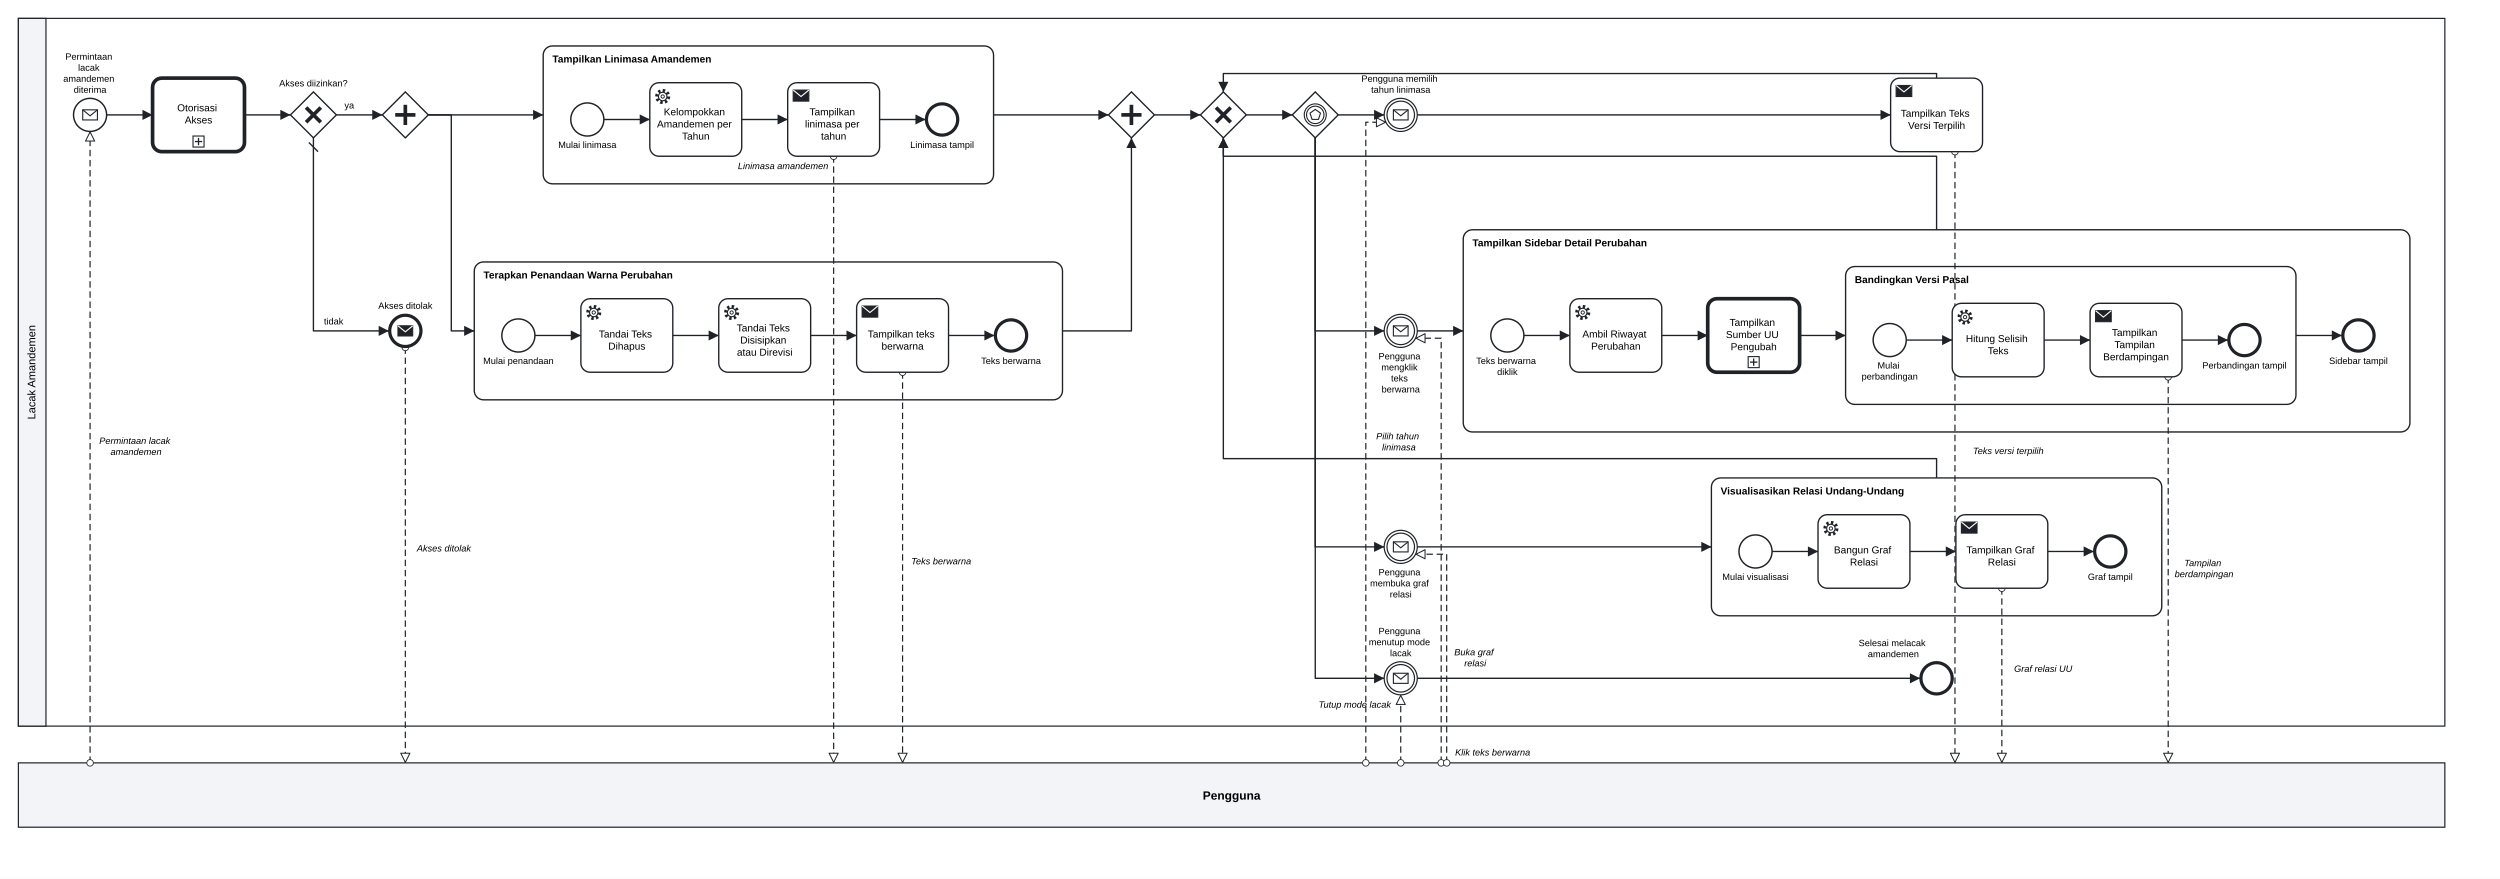
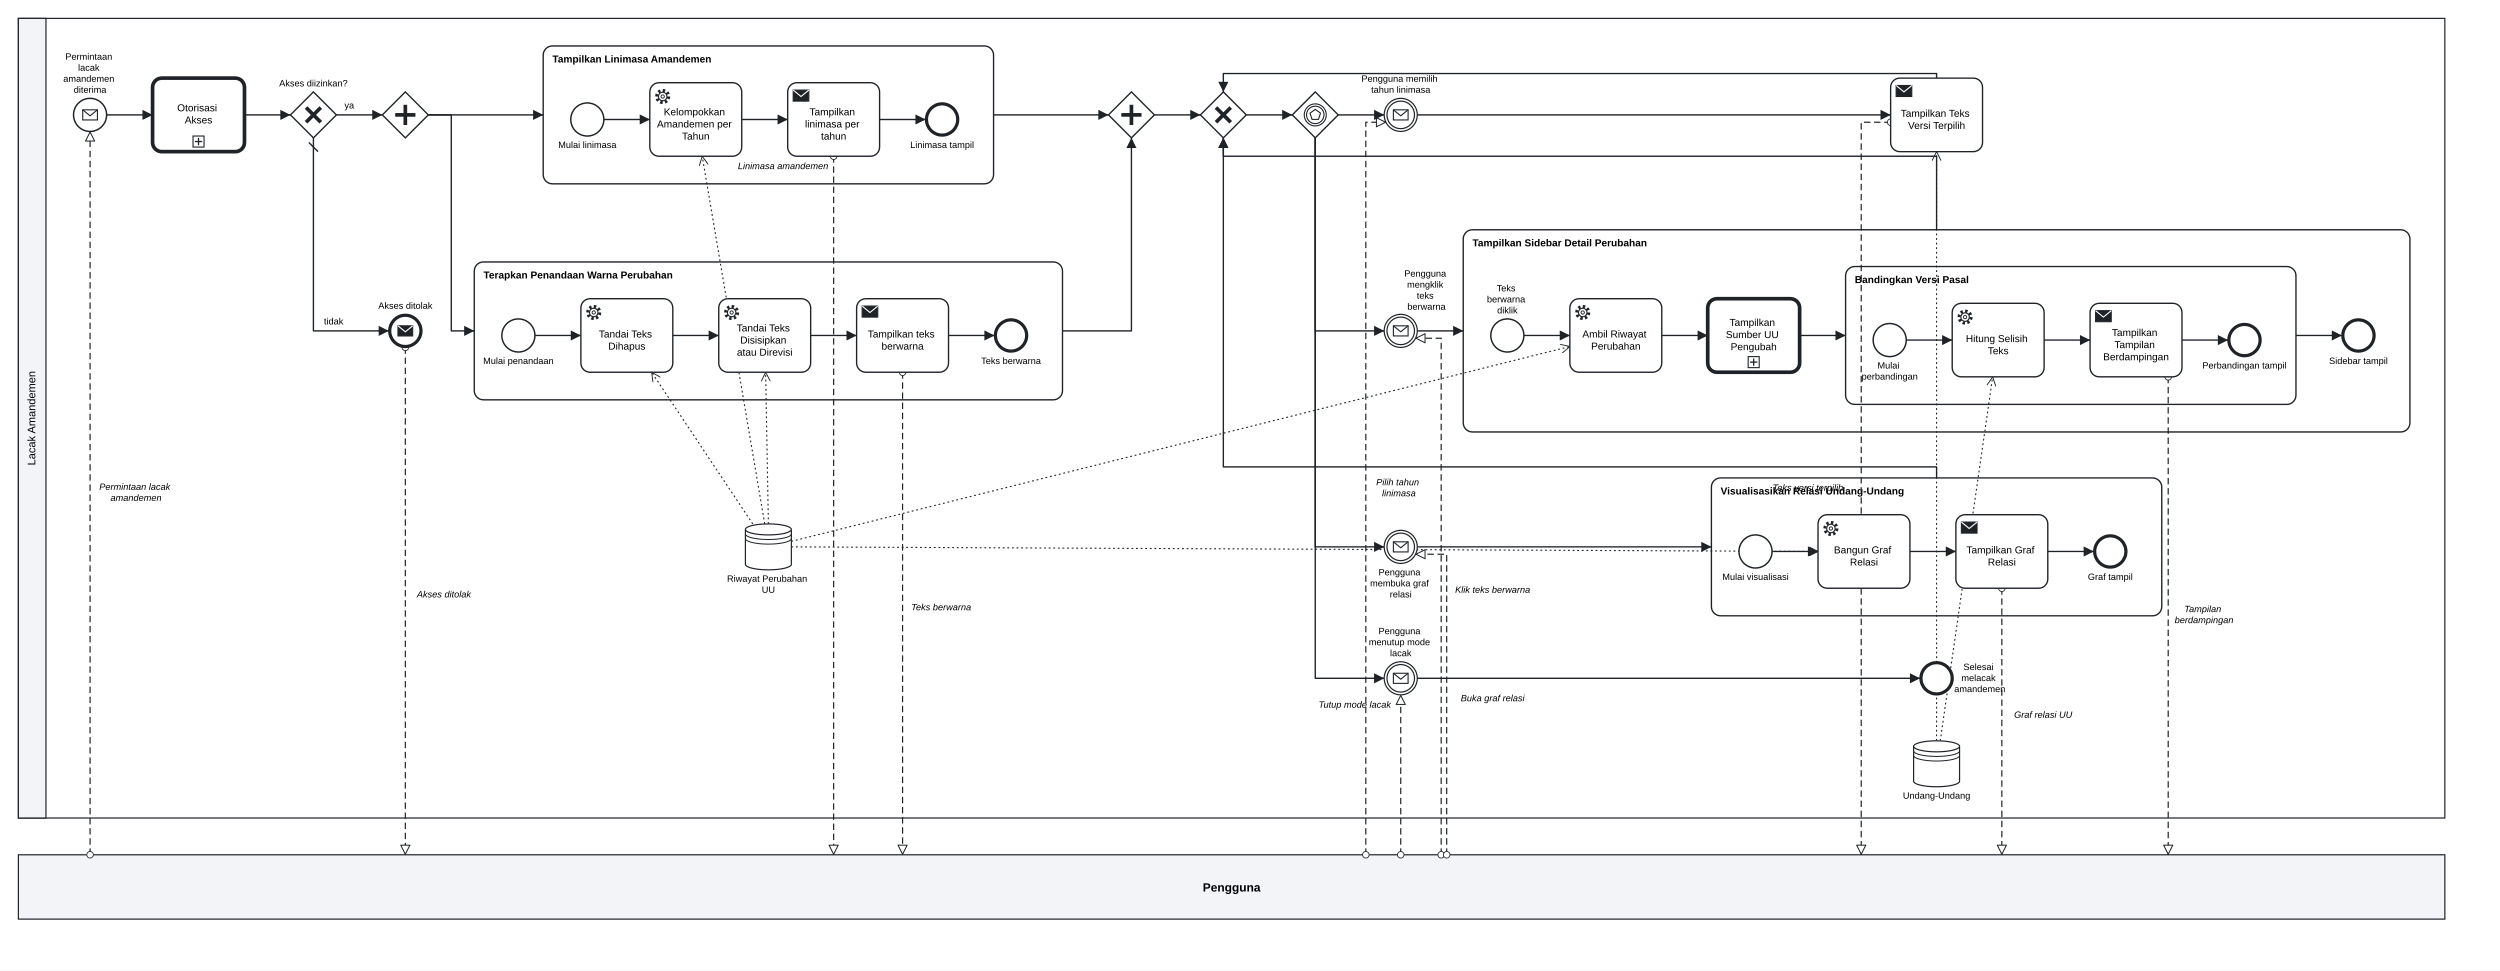
- <svg xmlns="http://www.w3.org/2000/svg" viewBox="-20 -20 2720 956" width="2720" height="956" font-family="Arial, Helvetica, sans-serif" role="img" aria-labelledby="tok-title tok-desc">
+ <svg xmlns="http://www.w3.org/2000/svg" viewBox="-20 -20 2720 1056" width="2720" height="1056" font-family="Arial, Helvetica, sans-serif" role="img" aria-labelledby="tok-title tok-desc">
  <defs>
    <marker id="seqEnd" viewBox="0 0 10 10" refX="10" refY="5" markerUnits="userSpaceOnUse" markerWidth="11" markerHeight="11" orient="auto">
      <path d="M0,0 L10,5 L0,10 z" fill="#1f2328" />
    </marker>
    <marker id="msgEnd" viewBox="0 0 10 10" refX="10" refY="5" markerUnits="userSpaceOnUse" markerWidth="11" markerHeight="11" orient="auto">
      <path d="M0.5,0.5 L9.5,5 L0.5,9.5 z" fill="#fff" stroke="#1f2328" />
    </marker>
    <marker id="msgStart" viewBox="0 0 10 10" refX="5" refY="5" markerUnits="userSpaceOnUse" markerWidth="9" markerHeight="9">
      <circle cx="5" cy="5" r="4" fill="#fff" stroke="#1f2328" />
    </marker>
    <marker id="assocEnd" viewBox="0 0 10 10" refX="10" refY="5" markerUnits="userSpaceOnUse" markerWidth="10" markerHeight="10" orient="auto">
      <path d="M0,0 L10,5 L0,10" fill="none" stroke="#1f2328" />
    </marker>
  </defs>
-   <rect x="-20" y="-20" width="2720" height="956" fill="#fff" />
-   <rect x="0.0" y="0.0" width="2640.0" height="770.0" fill="#fff" stroke="#1f2328" stroke-width="1.3" />
-   <rect x="0.0" y="0.0" width="30" height="770.0" fill="#f2f4f7" stroke="#1f2328" stroke-width="1.3" />
-   <g transform="rotate(-90 15.0 385.0)">
-     <text x="15.0" y="385.0" font-size="12" text-anchor="middle" dominant-baseline="middle" transform="translate(0 0.0)">Lacak Amandemen</text>
+   <rect x="-20" y="-20" width="2720" height="1056" fill="#fff" />
+   <rect x="0.0" y="0.0" width="2640.0" height="870.0" fill="#fff" stroke="#1f2328" stroke-width="1.3" />
+   <rect x="0.0" y="0.0" width="30" height="870.0" fill="#f2f4f7" stroke="#1f2328" stroke-width="1.3" />
+   <g transform="rotate(-90 15.0 435.0)">
+     <text x="15.0" y="435.0" font-size="12" text-anchor="middle" dominant-baseline="middle" transform="translate(0 0.0)">Lacak Amandemen</text>
  </g>
-   <rect x="0.0" y="810.0" width="2640.0" height="70.0" fill="#f2f4f7" stroke="#1f2328" stroke-width="1.3" />
-   <text x="1320.0" y="850.0" font-size="13" text-anchor="middle" font-weight="bold">
+   <rect x="0.0" y="910.0" width="2640.0" height="70.0" fill="#f2f4f7" stroke="#1f2328" stroke-width="1.3" />
+   <text x="1320.0" y="950.0" font-size="13" text-anchor="middle" font-weight="bold">
    <tspan x="1320.0" dy="0.0">Pengguna</tspan>
  </text>
  <rect x="571.0" y="30.0" width="490.0" height="150.0" rx="10" fill="#fff" stroke="#1f2328" stroke-width="1.5" />
  <text x="581.0" y="48.0" font-size="11" text-anchor="start" font-weight="bold">
    <tspan x="581.0" dy="0.0">Tampilkan Linimasa Amandemen</tspan>
  </text>
  <rect x="496.0" y="265.0" width="640.0" height="150.0" rx="10" fill="#fff" stroke="#1f2328" stroke-width="1.5" />
  <text x="506.0" y="283.0" font-size="11" text-anchor="start" font-weight="bold">
    <tspan x="506.0" dy="0.0">Terapkan Penandaan Warna Perubahan</tspan>
  </text>
  <rect x="1572.0" y="230.0" width="1030.0" height="220.0" rx="10" fill="#fff" stroke="#1f2328" stroke-width="1.5" />
  <text x="1582.0" y="248.0" font-size="11" text-anchor="start" font-weight="bold">
    <tspan x="1582.0" dy="0.0">Tampilkan Sidebar Detail Perubahan</tspan>
  </text>
  <rect x="1988.0" y="270.0" width="490.0" height="150.0" rx="10" fill="#fff" stroke="#1f2328" stroke-width="1.5" />
  <text x="1998.0" y="288.0" font-size="11" text-anchor="start" font-weight="bold">
    <tspan x="1998.0" dy="0.0">Bandingkan Versi Pasal</tspan>
  </text>
  <rect x="1842.0" y="500.0" width="490.0" height="150.0" rx="10" fill="#fff" stroke="#1f2328" stroke-width="1.5" />
  <text x="1852.0" y="518.0" font-size="11" text-anchor="start" font-weight="bold">
    <tspan x="1852.0" dy="0.0">Visualisasikan Relasi Undang-Undang</tspan>
  </text>
-   <polyline points="78.0,810.0 78.0,123.0" fill="none" stroke="#1f2328" stroke-width="1.3" stroke-dasharray="7 4" marker-start="url(#msgStart)" marker-end="url(#msgEnd)" />
-   <polyline points="421.0,358.0 421.0,810.0" fill="none" stroke="#1f2328" stroke-width="1.3" stroke-dasharray="7 4" marker-start="url(#msgStart)" marker-end="url(#msgEnd)" />
-   <polyline points="887.0,150.0 887.0,810.0" fill="none" stroke="#1f2328" stroke-width="1.3" stroke-dasharray="7 4" marker-start="url(#msgStart)" marker-end="url(#msgEnd)" />
-   <polyline points="962.0,385.0 962.0,810.0" fill="none" stroke="#1f2328" stroke-width="1.3" stroke-dasharray="7 4" marker-start="url(#msgStart)" marker-end="url(#msgEnd)" />
-   <polyline points="1466.0,810.0 1466.0,113.0 1488.0,113.0" fill="none" stroke="#1f2328" stroke-width="1.3" stroke-dasharray="7 4" marker-start="url(#msgStart)" marker-end="url(#msgEnd)" />
-   <polyline points="1548.0,810.0 1548.0,348.0 1520.0,348.0" fill="none" stroke="#1f2328" stroke-width="1.3" stroke-dasharray="7 4" marker-start="url(#msgStart)" marker-end="url(#msgEnd)" />
-   <polyline points="1554.0,810.0 1554.0,583.0 1520.0,583.0" fill="none" stroke="#1f2328" stroke-width="1.3" stroke-dasharray="7 4" marker-start="url(#msgStart)" marker-end="url(#msgEnd)" />
-   <polyline points="1504.0,810.0 1504.0,736.0" fill="none" stroke="#1f2328" stroke-width="1.3" stroke-dasharray="7 4" marker-start="url(#msgStart)" marker-end="url(#msgEnd)" />
-   <polyline points="2107.0,145.0 2107.0,810.0" fill="none" stroke="#1f2328" stroke-width="1.3" stroke-dasharray="7 4" marker-start="url(#msgStart)" marker-end="url(#msgEnd)" />
-   <polyline points="2339.0,390.0 2339.0,810.0" fill="none" stroke="#1f2328" stroke-width="1.3" stroke-dasharray="7 4" marker-start="url(#msgStart)" marker-end="url(#msgEnd)" />
-   <polyline points="2158.0,620.0 2158.0,810.0" fill="none" stroke="#1f2328" stroke-width="1.3" stroke-dasharray="7 4" marker-start="url(#msgStart)" marker-end="url(#msgEnd)" />
+   <polyline points="78.0,910.0 78.0,123.0" fill="none" stroke="#1f2328" stroke-width="1.3" stroke-dasharray="7 4" marker-start="url(#msgStart)" marker-end="url(#msgEnd)" />
+   <polyline points="421.0,358.0 421.0,910.0" fill="none" stroke="#1f2328" stroke-width="1.3" stroke-dasharray="7 4" marker-start="url(#msgStart)" marker-end="url(#msgEnd)" />
+   <polyline points="887.0,150.0 887.0,910.0" fill="none" stroke="#1f2328" stroke-width="1.3" stroke-dasharray="7 4" marker-start="url(#msgStart)" marker-end="url(#msgEnd)" />
+   <polyline points="962.0,385.0 962.0,910.0" fill="none" stroke="#1f2328" stroke-width="1.3" stroke-dasharray="7 4" marker-start="url(#msgStart)" marker-end="url(#msgEnd)" />
+   <polyline points="1466.0,910.0 1466.0,113.0 1488.0,113.0" fill="none" stroke="#1f2328" stroke-width="1.3" stroke-dasharray="7 4" marker-start="url(#msgStart)" marker-end="url(#msgEnd)" />
+   <polyline points="1548.0,910.0 1548.0,348.0 1520.0,348.0" fill="none" stroke="#1f2328" stroke-width="1.3" stroke-dasharray="7 4" marker-start="url(#msgStart)" marker-end="url(#msgEnd)" />
+   <polyline points="1554.0,910.0 1554.0,583.0 1520.0,583.0" fill="none" stroke="#1f2328" stroke-width="1.3" stroke-dasharray="7 4" marker-start="url(#msgStart)" marker-end="url(#msgEnd)" />
+   <polyline points="1504.0,910.0 1504.0,736.0" fill="none" stroke="#1f2328" stroke-width="1.3" stroke-dasharray="7 4" marker-start="url(#msgStart)" marker-end="url(#msgEnd)" />
+   <polyline points="2037.0,113.0 2005.0,113.0 2005.0,910.0" fill="none" stroke="#1f2328" stroke-width="1.3" stroke-dasharray="7 4" marker-start="url(#msgStart)" marker-end="url(#msgEnd)" />
+   <polyline points="2339.0,390.0 2339.0,910.0" fill="none" stroke="#1f2328" stroke-width="1.3" stroke-dasharray="7 4" marker-start="url(#msgStart)" marker-end="url(#msgEnd)" />
+   <polyline points="2158.0,620.0 2158.0,910.0" fill="none" stroke="#1f2328" stroke-width="1.3" stroke-dasharray="7 4" marker-start="url(#msgStart)" marker-end="url(#msgEnd)" />
+   <polyline points="812.0,550.0 744.0,150.0" fill="none" stroke="#1f2328" stroke-width="1.2" stroke-dasharray="2 3" marker-end="url(#assocEnd)" />
  <polyline points="637.0,110.0 687.0,110.0" fill="none" stroke="#1f2328" stroke-width="1.5" stroke-linejoin="round" marker-end="url(#seqEnd)" />
  <polyline points="787.0,110.0 837.0,110.0" fill="none" stroke="#1f2328" stroke-width="1.5" stroke-linejoin="round" marker-end="url(#seqEnd)" />
  <polyline points="937.0,110.0 987.0,110.0" fill="none" stroke="#1f2328" stroke-width="1.5" stroke-linejoin="round" marker-end="url(#seqEnd)" />
+   <polyline points="799.0,550.0 689.0,385.0" fill="none" stroke="#1f2328" stroke-width="1.2" stroke-dasharray="2 3" marker-end="url(#assocEnd)" />
+   <polyline points="816.0,550.0 813.0,385.0" fill="none" stroke="#1f2328" stroke-width="1.2" stroke-dasharray="2 3" marker-end="url(#assocEnd)" />
  <polyline points="562.0,345.0 612.0,345.0" fill="none" stroke="#1f2328" stroke-width="1.5" stroke-linejoin="round" marker-end="url(#seqEnd)" />
  <polyline points="712.0,345.0 762.0,345.0" fill="none" stroke="#1f2328" stroke-width="1.5" stroke-linejoin="round" marker-end="url(#seqEnd)" />
  <polyline points="862.0,345.0 912.0,345.0" fill="none" stroke="#1f2328" stroke-width="1.5" stroke-linejoin="round" marker-end="url(#seqEnd)" />
  <polyline points="1012.0,345.0 1062.0,345.0" fill="none" stroke="#1f2328" stroke-width="1.5" stroke-linejoin="round" marker-end="url(#seqEnd)" />
+   <polyline points="2087.0,786.0 2087.0,145.0" fill="none" stroke="#1f2328" stroke-width="1.2" stroke-dasharray="2 3" marker-end="url(#assocEnd)" />
+   <polyline points="841.0,569.0 1688.0,357.0" fill="none" stroke="#1f2328" stroke-width="1.2" stroke-dasharray="2 3" marker-end="url(#assocEnd)" />
+   <polyline points="2091.0,786.0 2148.0,390.0" fill="none" stroke="#1f2328" stroke-width="1.2" stroke-dasharray="2 3" marker-end="url(#assocEnd)" />
  <polyline points="2054.0,350.0 2104.0,350.0" fill="none" stroke="#1f2328" stroke-width="1.5" stroke-linejoin="round" marker-end="url(#seqEnd)" />
  <polyline points="2204.0,350.0 2254.0,350.0" fill="none" stroke="#1f2328" stroke-width="1.5" stroke-linejoin="round" marker-end="url(#seqEnd)" />
  <polyline points="2354.0,350.0 2404.0,350.0" fill="none" stroke="#1f2328" stroke-width="1.5" stroke-linejoin="round" marker-end="url(#seqEnd)" />
  <polyline points="1638.0,345.0 1688.0,345.0" fill="none" stroke="#1f2328" stroke-width="1.5" stroke-linejoin="round" marker-end="url(#seqEnd)" />
  <polyline points="1788.0,345.0 1838.0,345.0" fill="none" stroke="#1f2328" stroke-width="1.5" stroke-linejoin="round" marker-end="url(#seqEnd)" />
  <polyline points="1938.0,345.0 1988.0,345.0" fill="none" stroke="#1f2328" stroke-width="1.5" stroke-linejoin="round" marker-end="url(#seqEnd)" />
  <polyline points="2478.0,345.0 2528.0,345.0" fill="none" stroke="#1f2328" stroke-width="1.5" stroke-linejoin="round" marker-end="url(#seqEnd)" />
+   <polyline points="841.0,575.0 1958.0,580.0" fill="none" stroke="#1f2328" stroke-width="1.2" stroke-dasharray="2 3" marker-end="url(#assocEnd)" />
  <polyline points="1908.0,580.0 1958.0,580.0" fill="none" stroke="#1f2328" stroke-width="1.5" stroke-linejoin="round" marker-end="url(#seqEnd)" />
  <polyline points="2058.0,580.0 2108.0,580.0" fill="none" stroke="#1f2328" stroke-width="1.5" stroke-linejoin="round" marker-end="url(#seqEnd)" />
  <polyline points="2208.0,580.0 2258.0,580.0" fill="none" stroke="#1f2328" stroke-width="1.5" stroke-linejoin="round" marker-end="url(#seqEnd)" />
  <polyline points="96.0,105.0 146.0,105.0" fill="none" stroke="#1f2328" stroke-width="1.5" stroke-linejoin="round" marker-end="url(#seqEnd)" />
  <polyline points="246.0,105.0 296.0,105.0" fill="none" stroke="#1f2328" stroke-width="1.5" stroke-linejoin="round" marker-end="url(#seqEnd)" />
  <polyline points="346.0,105.0 396.0,105.0" fill="none" stroke="#1f2328" stroke-width="1.5" stroke-linejoin="round" marker-end="url(#seqEnd)" />
  <polyline points="321.0,130.0 321.0,340.0 403.0,340.0" fill="none" stroke="#1f2328" stroke-width="1.5" stroke-linejoin="round" marker-end="url(#seqEnd)" />
  <line x1="316.0" y1="135.0" x2="326.0" y2="145.0" stroke="#1f2328" stroke-width="1.5" />
  <polyline points="446.0,105.0 571.0,105.0" fill="none" stroke="#1f2328" stroke-width="1.5" stroke-linejoin="round" marker-end="url(#seqEnd)" />
  <polyline points="1061.0,105.0 1186.0,105.0" fill="none" stroke="#1f2328" stroke-width="1.5" stroke-linejoin="round" marker-end="url(#seqEnd)" />
  <polyline points="446.0,105.0 471.0,105.0 471.0,340.0 496.0,340.0" fill="none" stroke="#1f2328" stroke-width="1.5" stroke-linejoin="round" marker-end="url(#seqEnd)" />
  <polyline points="1136.0,340.0 1211.0,340.0 1211.0,130.0" fill="none" stroke="#1f2328" stroke-width="1.5" stroke-linejoin="round" marker-end="url(#seqEnd)" />
  <polyline points="1236.0,105.0 1286.0,105.0" fill="none" stroke="#1f2328" stroke-width="1.5" stroke-linejoin="round" marker-end="url(#seqEnd)" />
  <polyline points="1336.0,105.0 1386.0,105.0" fill="none" stroke="#1f2328" stroke-width="1.5" stroke-linejoin="round" marker-end="url(#seqEnd)" />
  <polyline points="1436.0,105.0 1486.0,105.0" fill="none" stroke="#1f2328" stroke-width="1.5" stroke-linejoin="round" marker-end="url(#seqEnd)" />
  <polyline points="1411.0,130.0 1411.0,340.0 1486.0,340.0" fill="none" stroke="#1f2328" stroke-width="1.5" stroke-linejoin="round" marker-end="url(#seqEnd)" />
  <polyline points="1411.0,130.0 1411.0,575.0 1486.0,575.0" fill="none" stroke="#1f2328" stroke-width="1.5" stroke-linejoin="round" marker-end="url(#seqEnd)" />
  <polyline points="1411.0,130.0 1411.0,718.0 1486.0,718.0" fill="none" stroke="#1f2328" stroke-width="1.5" stroke-linejoin="round" marker-end="url(#seqEnd)" />
  <polyline points="1522.0,105.0 2037.0,105.0" fill="none" stroke="#1f2328" stroke-width="1.5" stroke-linejoin="round" marker-end="url(#seqEnd)" />
  <polyline points="2087.0,65.0 2087.0,60.0 1311.0,60.0 1311.0,80.0" fill="none" stroke="#1f2328" stroke-width="1.5" stroke-linejoin="round" marker-end="url(#seqEnd)" />
  <polyline points="1522.0,340.0 1572.0,340.0" fill="none" stroke="#1f2328" stroke-width="1.5" stroke-linejoin="round" marker-end="url(#seqEnd)" />
  <polyline points="2087.0,230.0 2087.0,150.0 1311.0,150.0 1311.0,130.0" fill="none" stroke="#1f2328" stroke-width="1.5" stroke-linejoin="round" marker-end="url(#seqEnd)" />
  <polyline points="1522.0,575.0 1842.0,575.0" fill="none" stroke="#1f2328" stroke-width="1.5" stroke-linejoin="round" marker-end="url(#seqEnd)" />
-   <polyline points="2087.0,500.0 2087.0,479.0 1311.0,479.0 1311.0,130.0" fill="none" stroke="#1f2328" stroke-width="1.5" stroke-linejoin="round" marker-end="url(#seqEnd)" />
+   <polyline points="2087.0,500.0 2087.0,488.0 1311.0,488.0 1311.0,130.0" fill="none" stroke="#1f2328" stroke-width="1.5" stroke-linejoin="round" marker-end="url(#seqEnd)" />
  <polyline points="1522.0,718.0 2069.0,718.0" fill="none" stroke="#1f2328" stroke-width="1.5" stroke-linejoin="round" marker-end="url(#seqEnd)" />
  <circle cx="78.0" cy="105.0" r="18" fill="#fff" stroke="#1f2328" stroke-width="1.6" />
  <rect x="70.0" y="99.5" width="16" height="11" fill="#fff" stroke="#1f2328" stroke-width="1.2" />
  <polyline points="70.0,99.5 78.0,106.0 86.0,99.5" fill="none" stroke="#1f2328" stroke-width="1.2" />
  <rect x="146.0" y="65.0" width="100.0" height="80.0" rx="10" fill="#fff" stroke="#1f2328" stroke-width="4" />
  <text x="196.0" y="101.1" font-size="11" text-anchor="middle">
    <tspan x="196.0" dy="0.0">Otorisasi</tspan>
    <tspan x="196.0" dy="13.2">Akses</tspan>
  </text>
  <rect x="190.0" y="128.0" width="12" height="12" fill="#fff" stroke="#1f2328" stroke-width="1.2" />
  <path d="M192.0,134.0 h8 M196.0,130.0 v8" stroke="#1f2328" stroke-width="1.4" />
  <polygon points="321.0,80.0 346.0,105.0 321.0,130.0 296.0,105.0" fill="#fff" stroke="#1f2328" stroke-width="1.5" />
  <path d="M313.0,97.0 L329.0,113.0 M329.0,97.0 L313.0,113.0" stroke="#1f2328" stroke-width="4" />
  <circle cx="421.0" cy="340.0" r="17" fill="#fff" stroke="#1f2328" stroke-width="3.5" />
  <rect x="413.0" y="334.5" width="16" height="11" fill="#1f2328" stroke="#1f2328" stroke-width="1.2" />
  <polyline points="413.0,334.5 421.0,341.0 429.0,334.5" fill="none" stroke="#fff" stroke-width="1.2" />
  <polygon points="421.0,80.0 446.0,105.0 421.0,130.0 396.0,105.0" fill="#fff" stroke="#1f2328" stroke-width="1.5" />
  <path d="M410.0,105.0 L432.0,105.0 M421.0,94.0 L421.0,116.0" stroke="#1f2328" stroke-width="4" />
  <circle cx="619.0" cy="110.0" r="18" fill="#fff" stroke="#1f2328" stroke-width="1.6" />
  <rect x="687.0" y="70.0" width="100.0" height="80.0" rx="10" fill="#fff" stroke="#1f2328" stroke-width="1.5" />
  <circle cx="701.0" cy="85.0" r="6.5" fill="none" stroke="#1f2328" stroke-width="3.4" stroke-dasharray="2.6 2.5" />
  <circle cx="701.0" cy="85.0" r="4.6" fill="#fff" stroke="#1f2328" stroke-width="1.2" />
  <circle cx="701.0" cy="85.0" r="1.8" fill="none" stroke="#1f2328" stroke-width="1" />
  <text x="737.0" y="105.5" font-size="11" text-anchor="middle">
    <tspan x="737.0" dy="0.0">Kelompokkan</tspan>
    <tspan x="737.0" dy="13.2">Amandemen per</tspan>
    <tspan x="737.0" dy="13.2">Tahun</tspan>
  </text>
  <rect x="837.0" y="70.0" width="100.0" height="80.0" rx="10" fill="#fff" stroke="#1f2328" stroke-width="1.5" />
  <rect x="843.0" y="78.0" width="17" height="12" fill="#1f2328" stroke="#1f2328" stroke-width="1.2" />
  <polyline points="843.0,78.0 851.5,85.0 860.0,78.0" fill="none" stroke="#fff" stroke-width="1.2" />
  <text x="887.0" y="105.5" font-size="11" text-anchor="middle">
    <tspan x="887.0" dy="0.0">Tampilkan</tspan>
    <tspan x="887.0" dy="13.2">linimasa per</tspan>
    <tspan x="887.0" dy="13.2">tahun</tspan>
  </text>
  <circle cx="1005.0" cy="110.0" r="17" fill="#fff" stroke="#1f2328" stroke-width="3.5" />
  <circle cx="544.0" cy="345.0" r="18" fill="#fff" stroke="#1f2328" stroke-width="1.6" />
  <rect x="612.0" y="305.0" width="100.0" height="80.0" rx="10" fill="#fff" stroke="#1f2328" stroke-width="1.5" />
  <circle cx="626.0" cy="320.0" r="6.5" fill="none" stroke="#1f2328" stroke-width="3.4" stroke-dasharray="2.6 2.5" />
  <circle cx="626.0" cy="320.0" r="4.6" fill="#fff" stroke="#1f2328" stroke-width="1.2" />
  <circle cx="626.0" cy="320.0" r="1.8" fill="none" stroke="#1f2328" stroke-width="1" />
  <text x="662.0" y="347.2" font-size="11" text-anchor="middle">
    <tspan x="662.0" dy="0.0">Tandai Teks</tspan>
    <tspan x="662.0" dy="13.2">Dihapus</tspan>
  </text>
  <rect x="762.0" y="305.0" width="100.0" height="80.0" rx="10" fill="#fff" stroke="#1f2328" stroke-width="1.5" />
  <circle cx="776.0" cy="320.0" r="6.5" fill="none" stroke="#1f2328" stroke-width="3.4" stroke-dasharray="2.6 2.5" />
  <circle cx="776.0" cy="320.0" r="4.6" fill="#fff" stroke="#1f2328" stroke-width="1.2" />
  <circle cx="776.0" cy="320.0" r="1.8" fill="none" stroke="#1f2328" stroke-width="1" />
  <text x="812.0" y="340.6" font-size="11" text-anchor="middle">
    <tspan x="812.0" dy="0.0">Tandai Teks</tspan>
    <tspan x="812.0" dy="13.2">Disisipkan</tspan>
    <tspan x="812.0" dy="13.2">atau Direvisi</tspan>
  </text>
  <rect x="912.0" y="305.0" width="100.0" height="80.0" rx="10" fill="#fff" stroke="#1f2328" stroke-width="1.5" />
  <rect x="918.0" y="313.0" width="17" height="12" fill="#1f2328" stroke="#1f2328" stroke-width="1.2" />
  <polyline points="918.0,313.0 926.5,320.0 935.0,313.0" fill="none" stroke="#fff" stroke-width="1.2" />
  <text x="962.0" y="347.2" font-size="11" text-anchor="middle">
    <tspan x="962.0" dy="0.0">Tampilkan teks</tspan>
    <tspan x="962.0" dy="13.2">berwarna</tspan>
  </text>
  <circle cx="1080.0" cy="345.0" r="17" fill="#fff" stroke="#1f2328" stroke-width="3.5" />
  <polygon points="1211.0,80.0 1236.0,105.0 1211.0,130.0 1186.0,105.0" fill="#fff" stroke="#1f2328" stroke-width="1.5" />
  <path d="M1200.0,105.0 L1222.0,105.0 M1211.0,94.0 L1211.0,116.0" stroke="#1f2328" stroke-width="4" />
  <polygon points="1311.0,80.0 1336.0,105.0 1311.0,130.0 1286.0,105.0" fill="#fff" stroke="#1f2328" stroke-width="1.5" />
  <path d="M1303.0,97.0 L1319.0,113.0 M1319.0,97.0 L1303.0,113.0" stroke="#1f2328" stroke-width="4" />
  <polygon points="1411.0,80.0 1436.0,105.0 1411.0,130.0 1386.0,105.0" fill="#fff" stroke="#1f2328" stroke-width="1.5" />
  <circle cx="1411.0" cy="105.0" r="12" fill="none" stroke="#1f2328" stroke-width="1.2" />
  <circle cx="1411.0" cy="105.0" r="9.5" fill="none" stroke="#1f2328" stroke-width="1.2" />
  <polygon points="1411.0,99.0 1416.7,103.1 1414.5,109.9 1407.5,109.9 1405.3,103.1" fill="none" stroke="#1f2328" stroke-width="1.2" />
  <circle cx="1504.0" cy="105.0" r="18" fill="#fff" stroke="#1f2328" stroke-width="1.3" />
  <circle cx="1504.0" cy="105.0" r="15" fill="none" stroke="#1f2328" stroke-width="1.3" />
  <rect x="1496.0" y="99.5" width="16" height="11" fill="#fff" stroke="#1f2328" stroke-width="1.2" />
  <polyline points="1496.0,99.5 1504.0,106.0 1512.0,99.5" fill="none" stroke="#1f2328" stroke-width="1.2" />
  <circle cx="1504.0" cy="340.0" r="18" fill="#fff" stroke="#1f2328" stroke-width="1.3" />
  <circle cx="1504.0" cy="340.0" r="15" fill="none" stroke="#1f2328" stroke-width="1.3" />
  <rect x="1496.0" y="334.5" width="16" height="11" fill="#fff" stroke="#1f2328" stroke-width="1.2" />
  <polyline points="1496.0,334.5 1504.0,341.0 1512.0,334.5" fill="none" stroke="#1f2328" stroke-width="1.2" />
  <circle cx="1504.0" cy="575.0" r="18" fill="#fff" stroke="#1f2328" stroke-width="1.3" />
  <circle cx="1504.0" cy="575.0" r="15" fill="none" stroke="#1f2328" stroke-width="1.3" />
  <rect x="1496.0" y="569.5" width="16" height="11" fill="#fff" stroke="#1f2328" stroke-width="1.2" />
  <polyline points="1496.0,569.5 1504.0,576.0 1512.0,569.5" fill="none" stroke="#1f2328" stroke-width="1.2" />
  <circle cx="1504.0" cy="718.0" r="18" fill="#fff" stroke="#1f2328" stroke-width="1.3" />
  <circle cx="1504.0" cy="718.0" r="15" fill="none" stroke="#1f2328" stroke-width="1.3" />
  <rect x="1496.0" y="712.5" width="16" height="11" fill="#fff" stroke="#1f2328" stroke-width="1.2" />
  <polyline points="1496.0,712.5 1504.0,719.0 1512.0,712.5" fill="none" stroke="#1f2328" stroke-width="1.2" />
  <rect x="2037.0" y="65.0" width="100.0" height="80.0" rx="10" fill="#fff" stroke="#1f2328" stroke-width="1.5" />
  <rect x="2043.0" y="73.0" width="17" height="12" fill="#1f2328" stroke="#1f2328" stroke-width="1.2" />
  <polyline points="2043.0,73.0 2051.5,80.0 2060.0,73.0" fill="none" stroke="#fff" stroke-width="1.2" />
  <text x="2087.0" y="107.1" font-size="11" text-anchor="middle">
    <tspan x="2087.0" dy="0.0">Tampilkan Teks</tspan>
    <tspan x="2087.0" dy="13.2">Versi Terpilih</tspan>
  </text>
  <circle cx="1620.0" cy="345.0" r="18" fill="#fff" stroke="#1f2328" stroke-width="1.6" />
  <rect x="1688.0" y="305.0" width="100.0" height="80.0" rx="10" fill="#fff" stroke="#1f2328" stroke-width="1.5" />
  <circle cx="1702.0" cy="320.0" r="6.5" fill="none" stroke="#1f2328" stroke-width="3.4" stroke-dasharray="2.6 2.5" />
  <circle cx="1702.0" cy="320.0" r="4.6" fill="#fff" stroke="#1f2328" stroke-width="1.2" />
  <circle cx="1702.0" cy="320.0" r="1.8" fill="none" stroke="#1f2328" stroke-width="1" />
  <text x="1738.0" y="347.2" font-size="11" text-anchor="middle">
    <tspan x="1738.0" dy="0.0">Ambil Riwayat</tspan>
    <tspan x="1738.0" dy="13.2">Perubahan</tspan>
  </text>
  <rect x="1838.0" y="305.0" width="100.0" height="80.0" rx="10" fill="#fff" stroke="#1f2328" stroke-width="4" />
  <text x="1888.0" y="334.6" font-size="11" text-anchor="middle">
    <tspan x="1888.0" dy="0.0">Tampilkan</tspan>
    <tspan x="1888.0" dy="13.2">Sumber UU</tspan>
    <tspan x="1888.0" dy="13.2">Pengubah</tspan>
  </text>
  <rect x="1882.0" y="368.0" width="12" height="12" fill="#fff" stroke="#1f2328" stroke-width="1.2" />
  <path d="M1884.0,374.0 h8 M1888.0,370.0 v8" stroke="#1f2328" stroke-width="1.4" />
  <circle cx="2036.0" cy="350.0" r="18" fill="#fff" stroke="#1f2328" stroke-width="1.6" />
  <rect x="2104.0" y="310.0" width="100.0" height="80.0" rx="10" fill="#fff" stroke="#1f2328" stroke-width="1.5" />
  <circle cx="2118.0" cy="325.0" r="6.5" fill="none" stroke="#1f2328" stroke-width="3.4" stroke-dasharray="2.6 2.5" />
  <circle cx="2118.0" cy="325.0" r="4.6" fill="#fff" stroke="#1f2328" stroke-width="1.2" />
  <circle cx="2118.0" cy="325.0" r="1.8" fill="none" stroke="#1f2328" stroke-width="1" />
  <text x="2154.0" y="352.2" font-size="11" text-anchor="middle">
    <tspan x="2154.0" dy="0.0">Hitung Selisih</tspan>
    <tspan x="2154.0" dy="13.2">Teks</tspan>
  </text>
  <rect x="2254.0" y="310.0" width="100.0" height="80.0" rx="10" fill="#fff" stroke="#1f2328" stroke-width="1.5" />
  <rect x="2260.0" y="318.0" width="17" height="12" fill="#1f2328" stroke="#1f2328" stroke-width="1.2" />
  <polyline points="2260.0,318.0 2268.5,325.0 2277.0,318.0" fill="none" stroke="#fff" stroke-width="1.2" />
  <text x="2304.0" y="345.6" font-size="11" text-anchor="middle">
    <tspan x="2304.0" dy="0.0">Tampilkan</tspan>
    <tspan x="2304.0" dy="13.2">Tampilan</tspan>
    <tspan x="2304.0" dy="13.2">Berdampingan</tspan>
  </text>
  <circle cx="2422.0" cy="350.0" r="17" fill="#fff" stroke="#1f2328" stroke-width="3.5" />
  <circle cx="2546.0" cy="345.0" r="17" fill="#fff" stroke="#1f2328" stroke-width="3.5" />
  <circle cx="1890.0" cy="580.0" r="18" fill="#fff" stroke="#1f2328" stroke-width="1.6" />
  <rect x="1958.0" y="540.0" width="100.0" height="80.0" rx="10" fill="#fff" stroke="#1f2328" stroke-width="1.5" />
  <circle cx="1972.0" cy="555.0" r="6.5" fill="none" stroke="#1f2328" stroke-width="3.4" stroke-dasharray="2.6 2.5" />
  <circle cx="1972.0" cy="555.0" r="4.6" fill="#fff" stroke="#1f2328" stroke-width="1.2" />
  <circle cx="1972.0" cy="555.0" r="1.8" fill="none" stroke="#1f2328" stroke-width="1" />
  <text x="2008.0" y="582.1" font-size="11" text-anchor="middle">
    <tspan x="2008.0" dy="0.0">Bangun Graf</tspan>
    <tspan x="2008.0" dy="13.2">Relasi</tspan>
  </text>
  <rect x="2108.0" y="540.0" width="100.0" height="80.0" rx="10" fill="#fff" stroke="#1f2328" stroke-width="1.5" />
  <rect x="2114.0" y="548.0" width="17" height="12" fill="#1f2328" stroke="#1f2328" stroke-width="1.2" />
  <polyline points="2114.0,548.0 2122.5,555.0 2131.0,548.0" fill="none" stroke="#fff" stroke-width="1.2" />
  <text x="2158.0" y="582.1" font-size="11" text-anchor="middle">
    <tspan x="2158.0" dy="0.0">Tampilkan Graf</tspan>
    <tspan x="2158.0" dy="13.2">Relasi</tspan>
  </text>
  <circle cx="2276.0" cy="580.0" r="17" fill="#fff" stroke="#1f2328" stroke-width="3.5" />
  <circle cx="2087.0" cy="718.0" r="17" fill="#fff" stroke="#1f2328" stroke-width="3.5" />
-   <text x="128.0" y="463.0" font-size="10" text-anchor="middle" font-style="italic">
+   <path d="M791.0,556.0 a25.0,6 0 0 0 50.0,0 a25.0,6 0 0 0 -50.0,0 v38.0 a25.0,6 0 0 0 50.0,0 v-38.0" fill="#fff" stroke="#1f2328" stroke-width="1.3" />
+   <path d="M791.0,561.0 a25.0,6 0 0 0 50.0,0 M791.0,566.0 a25.0,6 0 0 0 50.0,0" fill="none" stroke="#1f2328" stroke-width="1.1" />
+   <path d="M2062.0,792.0 a25.0,6 0 0 0 50.0,0 a25.0,6 0 0 0 -50.0,0 v38.0 a25.0,6 0 0 0 50.0,0 v-38.0" fill="#fff" stroke="#1f2328" stroke-width="1.3" />
+   <path d="M2062.0,797.0 a25.0,6 0 0 0 50.0,0 M2062.0,802.0 a25.0,6 0 0 0 50.0,0" fill="none" stroke="#1f2328" stroke-width="1.1" />
+   <text x="128.0" y="513.0" font-size="10" text-anchor="middle" font-style="italic">
    <tspan x="128.0" dy="0.0">Permintaan lacak</tspan>
    <tspan x="128.0" dy="12.0">amandemen</tspan>
  </text>
-   <text x="463.0" y="580.0" font-size="10" text-anchor="middle" font-style="italic">
+   <text x="463.0" y="630.0" font-size="10" text-anchor="middle" font-style="italic">
    <tspan x="463.0" dy="0.0">Akses ditolak</tspan>
  </text>
  <text x="832.0" y="164.0" font-size="10" text-anchor="middle" font-style="italic">
    <tspan x="832.0" dy="0.0">Linimasa amandemen</tspan>
  </text>
-   <text x="1004.0" y="594.0" font-size="10" text-anchor="middle" font-style="italic">
+   <text x="1004.0" y="644.0" font-size="10" text-anchor="middle" font-style="italic">
    <tspan x="1004.0" dy="0.0">Teks berwarna</tspan>
  </text>
-   <text x="1502.0" y="458.0" font-size="10" text-anchor="middle" font-style="italic">
+   <text x="1502.0" y="508.0" font-size="10" text-anchor="middle" font-style="italic">
    <tspan x="1502.0" dy="0.0">Pilih tahun</tspan>
    <tspan x="1502.0" dy="12.0">linimasa</tspan>
  </text>
-   <text x="1604.0" y="802.0" font-size="10" text-anchor="middle" font-style="italic">
+   <text x="1604.0" y="625.0" font-size="10" text-anchor="middle" font-style="italic">
    <tspan x="1604.0" dy="0.0">Klik teks berwarna</tspan>
  </text>
-   <text x="1585.0" y="693.0" font-size="10" text-anchor="middle" font-style="italic">
-     <tspan x="1585.0" dy="0.0">Buka graf</tspan>
-     <tspan x="1585.0" dy="12.0">relasi</tspan>
+   <text x="1604.0" y="743.0" font-size="10" text-anchor="middle" font-style="italic">
+     <tspan x="1604.0" dy="0.0">Buka graf relasi</tspan>
  </text>
  <text x="1454.0" y="750.0" font-size="10" text-anchor="middle" font-style="italic">
    <tspan x="1454.0" dy="0.0">Tutup mode lacak</tspan>
  </text>
-   <text x="2165.0" y="474.0" font-size="10" text-anchor="middle" font-style="italic">
-     <tspan x="2165.0" dy="0.0">Teks versi terpilih</tspan>
-   </text>
-   <text x="2378.0" y="596.0" font-size="10" text-anchor="middle" font-style="italic">
+   <text x="1947.0" y="514.0" font-size="10" text-anchor="middle" font-style="italic">
+     <tspan x="1947.0" dy="0.0">Teks versi terpilih</tspan>
+   </text>
+   <text x="2378.0" y="646.0" font-size="10" text-anchor="middle" font-style="italic">
    <tspan x="2378.0" dy="0.0">Tampilan</tspan>
    <tspan x="2378.0" dy="12.0">berdampingan</tspan>
  </text>
-   <text x="2203.0" y="711.0" font-size="10" text-anchor="middle" font-style="italic">
+   <text x="2203.0" y="761.0" font-size="10" text-anchor="middle" font-style="italic">
    <tspan x="2203.0" dy="0.0">Graf relasi UU</tspan>
  </text>
  <text x="360.0" y="98.0" font-size="10" text-anchor="middle">
    <tspan x="360.0" dy="0.0">ya</tspan>
  </text>
  <text x="343.0" y="333.0" font-size="10" text-anchor="middle">
    <tspan x="343.0" dy="0.0">tidak</tspan>
  </text>
  <text x="78.0" y="45.0" font-size="10" text-anchor="middle">
    <tspan x="78.0" dy="0.0">Permintaan</tspan>
    <tspan x="78.0" dy="12.0">lacak</tspan>
    <tspan x="78.0" dy="12.0">amandemen</tspan>
    <tspan x="78.0" dy="12.0">diterima</tspan>
  </text>
  <text x="321.0" y="74.0" font-size="10" text-anchor="middle">
    <tspan x="321.0" dy="0.0">Akses diizinkan?</tspan>
  </text>
  <text x="421.0" y="316.0" font-size="10" text-anchor="middle">
    <tspan x="421.0" dy="0.0">Akses ditolak</tspan>
  </text>
  <text x="619.0" y="141.0" font-size="10" text-anchor="middle">
    <tspan x="619.0" dy="0.0">Mulai linimasa</tspan>
  </text>
  <text x="1005.0" y="141.0" font-size="10" text-anchor="middle">
    <tspan x="1005.0" dy="0.0">Linimasa tampil</tspan>
  </text>
  <text x="544.0" y="376.0" font-size="10" text-anchor="middle">
    <tspan x="544.0" dy="0.0">Mulai penandaan</tspan>
  </text>
  <text x="1080.0" y="376.0" font-size="10" text-anchor="middle">
    <tspan x="1080.0" dy="0.0">Teks berwarna</tspan>
  </text>
  <text x="1504.0" y="69.0" font-size="10" text-anchor="middle">
    <tspan x="1504.0" dy="0.0">Pengguna memilih</tspan>
    <tspan x="1504.0" dy="12.0">tahun linimasa</tspan>
  </text>
-   <text x="1504.0" y="371.0" font-size="10" text-anchor="middle">
-     <tspan x="1504.0" dy="0.0">Pengguna</tspan>
-     <tspan x="1504.0" dy="12.0">mengklik</tspan>
-     <tspan x="1504.0" dy="12.0">teks</tspan>
-     <tspan x="1504.0" dy="12.0">berwarna</tspan>
+   <text x="1532.0" y="281.0" font-size="10" text-anchor="middle">
+     <tspan x="1532.0" dy="0.0">Pengguna</tspan>
+     <tspan x="1532.0" dy="12.0">mengklik</tspan>
+     <tspan x="1532.0" dy="12.0">teks</tspan>
+     <tspan x="1532.0" dy="12.0">berwarna</tspan>
  </text>
  <text x="1504.0" y="606.0" font-size="10" text-anchor="middle">
    <tspan x="1504.0" dy="0.0">Pengguna</tspan>
    <tspan x="1504.0" dy="12.0">membuka graf</tspan>
    <tspan x="1504.0" dy="12.0">relasi</tspan>
  </text>
  <text x="1504.0" y="670.0" font-size="10" text-anchor="middle">
    <tspan x="1504.0" dy="0.0">Pengguna</tspan>
    <tspan x="1504.0" dy="12.0">menutup mode</tspan>
    <tspan x="1504.0" dy="12.0">lacak</tspan>
  </text>
-   <text x="1620.0" y="376.0" font-size="10" text-anchor="middle">
-     <tspan x="1620.0" dy="0.0">Teks berwarna</tspan>
+   <text x="1620.0" y="297.0" font-size="10" text-anchor="middle">
+     <tspan x="1620.0" dy="0.0">Teks</tspan>
+     <tspan x="1620.0" dy="12.0">berwarna</tspan>
    <tspan x="1620.0" dy="12.0">diklik</tspan>
  </text>
  <text x="2036.0" y="381.0" font-size="10" text-anchor="middle">
    <tspan x="2036.0" dy="0.0">Mulai</tspan>
    <tspan x="2036.0" dy="12.0">perbandingan</tspan>
  </text>
  <text x="2422.0" y="381.0" font-size="10" text-anchor="middle">
    <tspan x="2422.0" dy="0.0">Perbandingan tampil</tspan>
  </text>
  <text x="2546.0" y="376.0" font-size="10" text-anchor="middle">
    <tspan x="2546.0" dy="0.0">Sidebar tampil</tspan>
  </text>
  <text x="1890.0" y="611.0" font-size="10" text-anchor="middle">
    <tspan x="1890.0" dy="0.0">Mulai visualisasi</tspan>
  </text>
  <text x="2276.0" y="611.0" font-size="10" text-anchor="middle">
    <tspan x="2276.0" dy="0.0">Graf tampil</tspan>
  </text>
-   <text x="2040.0" y="683.0" font-size="10" text-anchor="middle">
-     <tspan x="2040.0" dy="0.0">Selesai melacak</tspan>
-     <tspan x="2040.0" dy="12.0">amandemen</tspan>
+   <text x="2134.0" y="709.0" font-size="10" text-anchor="middle">
+     <tspan x="2134.0" dy="0.0">Selesai</tspan>
+     <tspan x="2134.0" dy="12.0">melacak</tspan>
+     <tspan x="2134.0" dy="12.0">amandemen</tspan>
+   </text>
+   <text x="816.0" y="613.0" font-size="10" text-anchor="middle">
+     <tspan x="816.0" dy="0.0">Riwayat Perubahan</tspan>
+     <tspan x="816.0" dy="12.0">UU</tspan>
+   </text>
+   <text x="2087.0" y="849.0" font-size="10" text-anchor="middle">
+     <tspan x="2087.0" dy="0.0">Undang-Undang</tspan>
  </text>
</svg>
